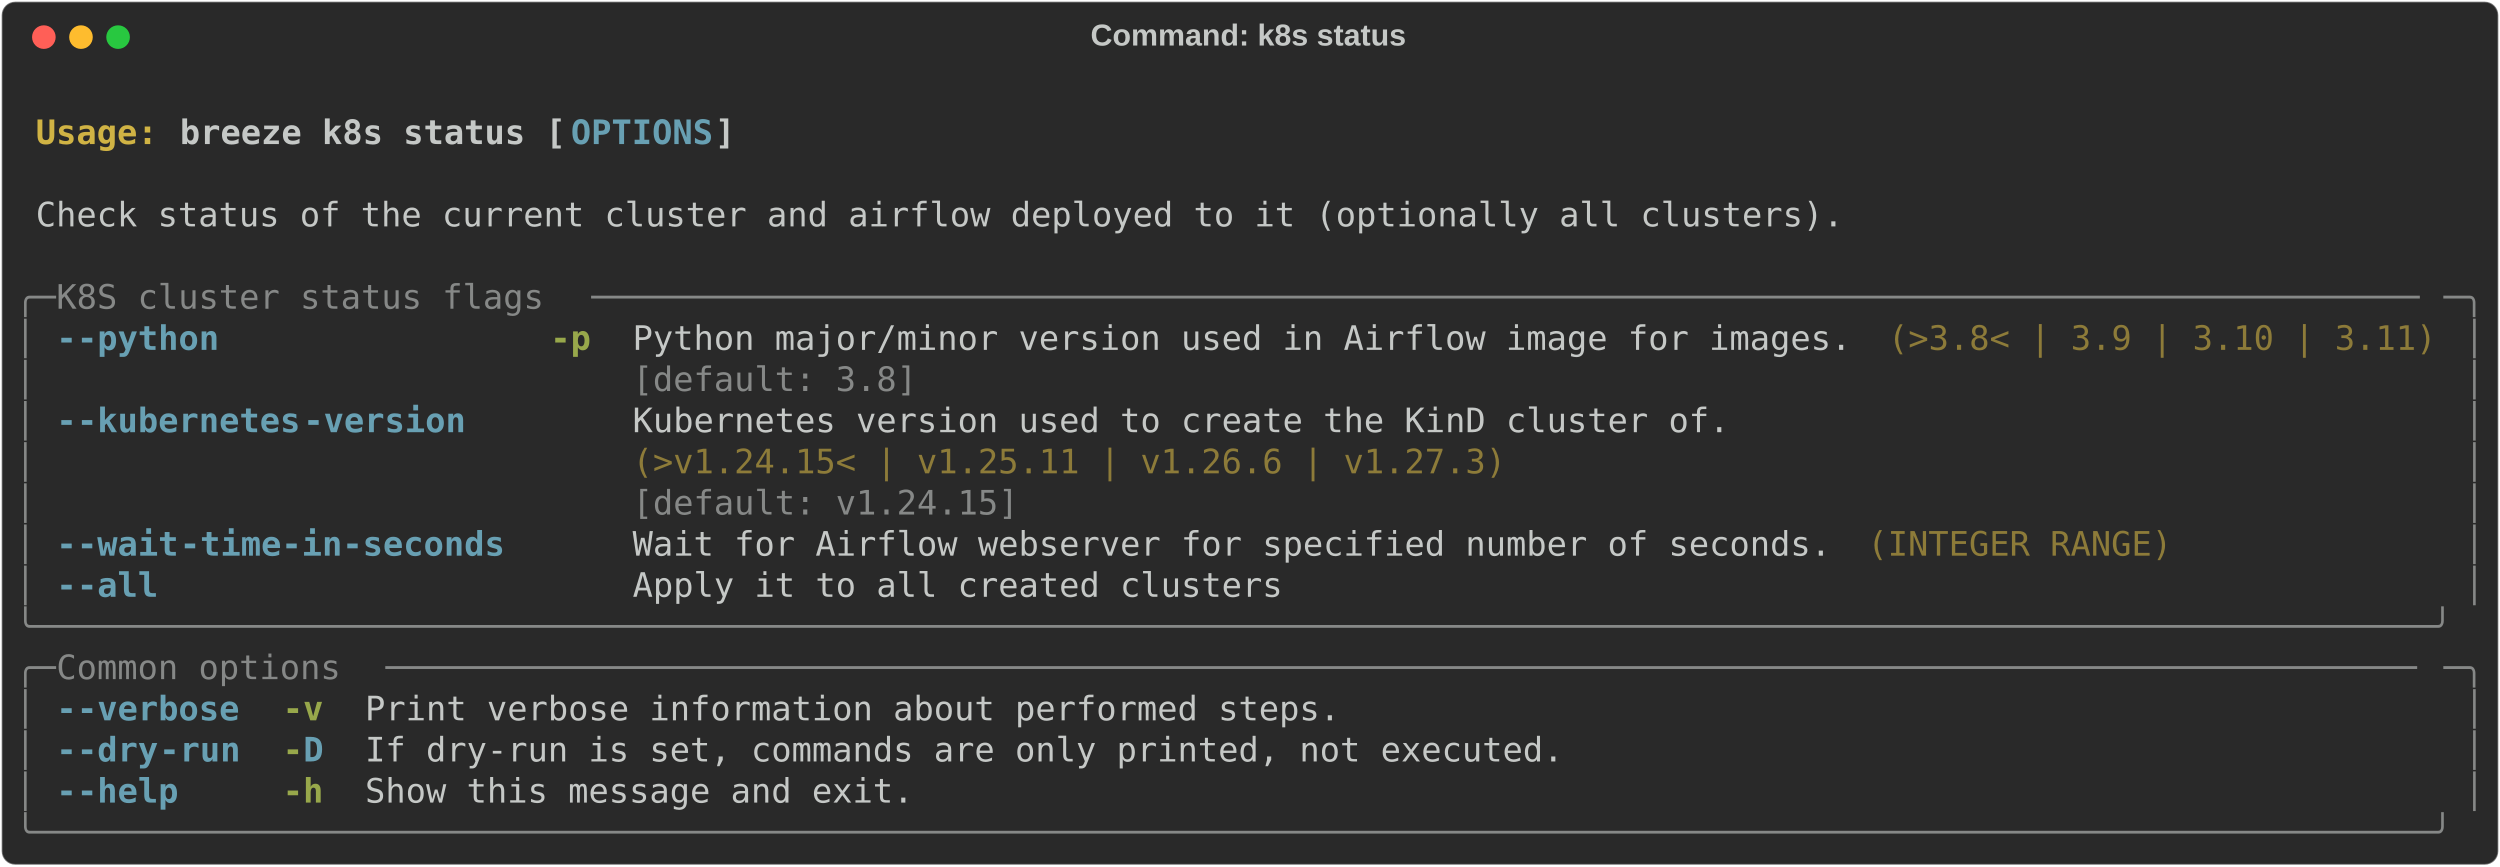
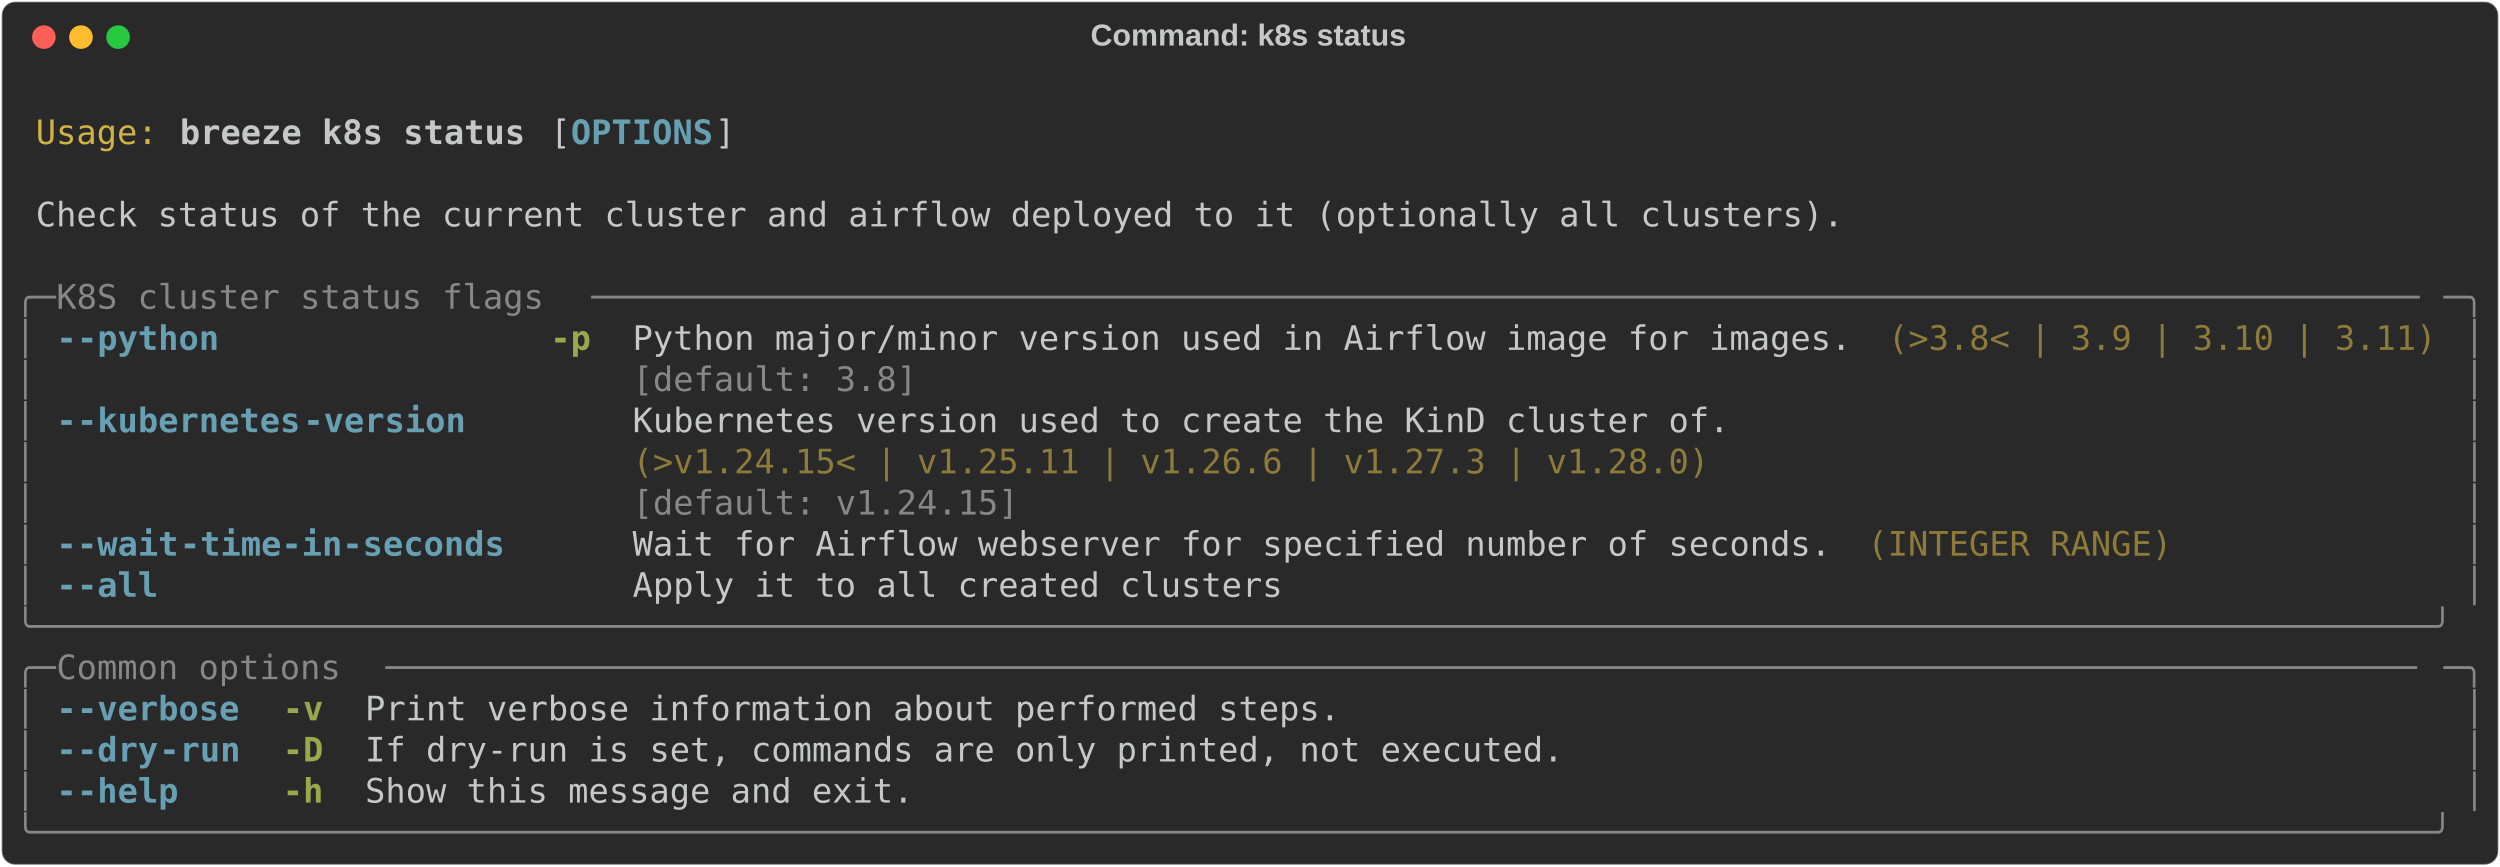
<svg xmlns="http://www.w3.org/2000/svg" class="rich-terminal" viewBox="0 0 1482 513.6">
  <style>

    @font-face {
        font-family: "Fira Code";
        src: local("FiraCode-Regular"),
                url("https://cdnjs.cloudflare.com/ajax/libs/firacode/6.2.0/woff2/FiraCode-Regular.woff2") format("woff2"),
                url("https://cdnjs.cloudflare.com/ajax/libs/firacode/6.2.0/woff/FiraCode-Regular.woff") format("woff");
        font-style: normal;
        font-weight: 400;
    }
    @font-face {
        font-family: "Fira Code";
        src: local("FiraCode-Bold"),
                url("https://cdnjs.cloudflare.com/ajax/libs/firacode/6.2.0/woff2/FiraCode-Bold.woff2") format("woff2"),
                url("https://cdnjs.cloudflare.com/ajax/libs/firacode/6.2.0/woff/FiraCode-Bold.woff") format("woff");
        font-style: bold;
        font-weight: 700;
    }

    .breeze-k8s-status-matrix {
        font-family: Fira Code, monospace;
        font-size: 20px;
        line-height: 24.4px;
        font-variant-east-asian: full-width;
    }

    .breeze-k8s-status-title {
        font-size: 18px;
        font-weight: bold;
        font-family: arial;
    }

-     .breeze-k8s-status-r1 { fill: #c5c8c6;font-weight: bold }
- .breeze-k8s-status-r2 { fill: #c5c8c6 }
- .breeze-k8s-status-r3 { fill: #d0b344;font-weight: bold }
+     .breeze-k8s-status-r1 { fill: #c5c8c6 }
+ .breeze-k8s-status-r2 { fill: #d0b344 }
+ .breeze-k8s-status-r3 { fill: #c5c8c6;font-weight: bold }
.breeze-k8s-status-r4 { fill: #68a0b3;font-weight: bold }
.breeze-k8s-status-r5 { fill: #868887 }
.breeze-k8s-status-r6 { fill: #98a84b;font-weight: bold }
.breeze-k8s-status-r7 { fill: #8d7b39 }
    </style>
  <defs>
    <clipPath id="breeze-k8s-status-clip-terminal">
      <rect x="0" y="0" width="1463.0" height="462.6" />
    </clipPath>
    <clipPath id="breeze-k8s-status-line-0">
      <rect x="0" y="1.5" width="1464" height="24.65" />
    </clipPath>
    <clipPath id="breeze-k8s-status-line-1">
      <rect x="0" y="25.9" width="1464" height="24.65" />
    </clipPath>
    <clipPath id="breeze-k8s-status-line-2">
      <rect x="0" y="50.3" width="1464" height="24.65" />
    </clipPath>
    <clipPath id="breeze-k8s-status-line-3">
      <rect x="0" y="74.7" width="1464" height="24.65" />
    </clipPath>
    <clipPath id="breeze-k8s-status-line-4">
      <rect x="0" y="99.1" width="1464" height="24.65" />
    </clipPath>
    <clipPath id="breeze-k8s-status-line-5">
      <rect x="0" y="123.5" width="1464" height="24.65" />
    </clipPath>
    <clipPath id="breeze-k8s-status-line-6">
      <rect x="0" y="147.9" width="1464" height="24.65" />
    </clipPath>
    <clipPath id="breeze-k8s-status-line-7">
      <rect x="0" y="172.3" width="1464" height="24.65" />
    </clipPath>
    <clipPath id="breeze-k8s-status-line-8">
      <rect x="0" y="196.7" width="1464" height="24.65" />
    </clipPath>
    <clipPath id="breeze-k8s-status-line-9">
      <rect x="0" y="221.1" width="1464" height="24.65" />
    </clipPath>
    <clipPath id="breeze-k8s-status-line-10">
      <rect x="0" y="245.5" width="1464" height="24.65" />
    </clipPath>
    <clipPath id="breeze-k8s-status-line-11">
      <rect x="0" y="269.9" width="1464" height="24.65" />
    </clipPath>
    <clipPath id="breeze-k8s-status-line-12">
      <rect x="0" y="294.3" width="1464" height="24.65" />
    </clipPath>
    <clipPath id="breeze-k8s-status-line-13">
      <rect x="0" y="318.7" width="1464" height="24.65" />
    </clipPath>
    <clipPath id="breeze-k8s-status-line-14">
      <rect x="0" y="343.1" width="1464" height="24.65" />
    </clipPath>
    <clipPath id="breeze-k8s-status-line-15">
      <rect x="0" y="367.5" width="1464" height="24.65" />
    </clipPath>
    <clipPath id="breeze-k8s-status-line-16">
      <rect x="0" y="391.9" width="1464" height="24.65" />
    </clipPath>
    <clipPath id="breeze-k8s-status-line-17">
      <rect x="0" y="416.3" width="1464" height="24.65" />
    </clipPath>
  </defs>
  <rect fill="#292929" stroke="rgba(255,255,255,0.35)" stroke-width="1" x="1" y="1" width="1480" height="511.6" rx="8" />
  <text class="breeze-k8s-status-title" fill="#c5c8c6" text-anchor="middle" x="740" y="27">Command: k8s status</text>
  <g transform="translate(26,22)">
    <circle cx="0" cy="0" r="7" fill="#ff5f57" />
    <circle cx="22" cy="0" r="7" fill="#febc2e" />
    <circle cx="44" cy="0" r="7" fill="#28c840" />
  </g>
  <g transform="translate(9, 41)" clip-path="url(#breeze-k8s-status-clip-terminal)">
    <g class="breeze-k8s-status-matrix">
-       <text class="breeze-k8s-status-r2" x="1464" y="20" textLength="12.2" clip-path="url(#breeze-k8s-status-line-0)">
- </text>
-       <text class="breeze-k8s-status-r3" x="12.2" y="44.4" textLength="85.4" clip-path="url(#breeze-k8s-status-line-1)">Usage: </text>
-       <text class="breeze-k8s-status-r1" x="97.6" y="44.4" textLength="231.8" clip-path="url(#breeze-k8s-status-line-1)">breeze k8s status [</text>
+       <text class="breeze-k8s-status-r1" x="1464" y="20" textLength="12.2" clip-path="url(#breeze-k8s-status-line-0)">
+ </text>
+       <text class="breeze-k8s-status-r2" x="12.2" y="44.4" textLength="73.2" clip-path="url(#breeze-k8s-status-line-1)">Usage:</text>
+       <text class="breeze-k8s-status-r3" x="97.6" y="44.4" textLength="207.4" clip-path="url(#breeze-k8s-status-line-1)">breeze k8s status</text>
+       <text class="breeze-k8s-status-r1" x="317.2" y="44.4" textLength="12.2" clip-path="url(#breeze-k8s-status-line-1)">[</text>
      <text class="breeze-k8s-status-r4" x="329.4" y="44.4" textLength="85.4" clip-path="url(#breeze-k8s-status-line-1)">OPTIONS</text>
      <text class="breeze-k8s-status-r1" x="414.8" y="44.4" textLength="12.2" clip-path="url(#breeze-k8s-status-line-1)">]</text>
-       <text class="breeze-k8s-status-r2" x="1464" y="44.4" textLength="12.2" clip-path="url(#breeze-k8s-status-line-1)">
- </text>
-       <text class="breeze-k8s-status-r2" x="1464" y="68.8" textLength="12.2" clip-path="url(#breeze-k8s-status-line-2)">
- </text>
-       <text class="breeze-k8s-status-r2" x="12.2" y="93.2" textLength="1085.8" clip-path="url(#breeze-k8s-status-line-3)">Check status of the current cluster and airflow deployed to it (optionally all clusters).</text>
-       <text class="breeze-k8s-status-r2" x="1464" y="93.2" textLength="12.2" clip-path="url(#breeze-k8s-status-line-3)">
- </text>
-       <text class="breeze-k8s-status-r2" x="1464" y="117.6" textLength="12.2" clip-path="url(#breeze-k8s-status-line-4)">
+       <text class="breeze-k8s-status-r1" x="1464" y="44.4" textLength="12.2" clip-path="url(#breeze-k8s-status-line-1)">
+ </text>
+       <text class="breeze-k8s-status-r1" x="1464" y="68.8" textLength="12.2" clip-path="url(#breeze-k8s-status-line-2)">
+ </text>
+       <text class="breeze-k8s-status-r1" x="12.2" y="93.2" textLength="1085.8" clip-path="url(#breeze-k8s-status-line-3)">Check status of the current cluster and airflow deployed to it (optionally all clusters).</text>
+       <text class="breeze-k8s-status-r1" x="1464" y="93.2" textLength="12.2" clip-path="url(#breeze-k8s-status-line-3)">
+ </text>
+       <text class="breeze-k8s-status-r1" x="1464" y="117.6" textLength="12.2" clip-path="url(#breeze-k8s-status-line-4)">
</text>
      <text class="breeze-k8s-status-r5" x="0" y="142" textLength="24.4" clip-path="url(#breeze-k8s-status-line-5)">╭─</text>
      <text class="breeze-k8s-status-r5" x="24.4" y="142" textLength="317.2" clip-path="url(#breeze-k8s-status-line-5)"> K8S cluster status flags </text>
      <text class="breeze-k8s-status-r5" x="341.6" y="142" textLength="1098" clip-path="url(#breeze-k8s-status-line-5)">──────────────────────────────────────────────────────────────────────────────────────────</text>
      <text class="breeze-k8s-status-r5" x="1439.6" y="142" textLength="24.4" clip-path="url(#breeze-k8s-status-line-5)">─╮</text>
-       <text class="breeze-k8s-status-r2" x="1464" y="142" textLength="12.2" clip-path="url(#breeze-k8s-status-line-5)">
+       <text class="breeze-k8s-status-r1" x="1464" y="142" textLength="12.2" clip-path="url(#breeze-k8s-status-line-5)">
</text>
      <text class="breeze-k8s-status-r5" x="0" y="166.4" textLength="12.2" clip-path="url(#breeze-k8s-status-line-6)">│</text>
      <text class="breeze-k8s-status-r4" x="24.4" y="166.4" textLength="12.2" clip-path="url(#breeze-k8s-status-line-6)">-</text>
      <text class="breeze-k8s-status-r4" x="36.6" y="166.4" textLength="85.4" clip-path="url(#breeze-k8s-status-line-6)">-python</text>
      <text class="breeze-k8s-status-r6" x="317.2" y="166.4" textLength="24.4" clip-path="url(#breeze-k8s-status-line-6)">-p</text>
-       <text class="breeze-k8s-status-r2" x="366" y="166.4" textLength="732" clip-path="url(#breeze-k8s-status-line-6)">Python major/minor version used in Airflow image for images.</text>
+       <text class="breeze-k8s-status-r1" x="366" y="166.4" textLength="732" clip-path="url(#breeze-k8s-status-line-6)">Python major/minor version used in Airflow image for images.</text>
      <text class="breeze-k8s-status-r7" x="1110.2" y="166.4" textLength="329.4" clip-path="url(#breeze-k8s-status-line-6)">(&gt;3.8&lt; | 3.9 | 3.10 | 3.11)</text>
      <text class="breeze-k8s-status-r5" x="1451.8" y="166.4" textLength="12.2" clip-path="url(#breeze-k8s-status-line-6)">│</text>
-       <text class="breeze-k8s-status-r2" x="1464" y="166.4" textLength="12.2" clip-path="url(#breeze-k8s-status-line-6)">
+       <text class="breeze-k8s-status-r1" x="1464" y="166.4" textLength="12.2" clip-path="url(#breeze-k8s-status-line-6)">
</text>
      <text class="breeze-k8s-status-r5" x="0" y="190.8" textLength="12.2" clip-path="url(#breeze-k8s-status-line-7)">│</text>
      <text class="breeze-k8s-status-r5" x="366" y="190.8" textLength="732" clip-path="url(#breeze-k8s-status-line-7)">[default: 3.8]                                              </text>
      <text class="breeze-k8s-status-r5" x="1451.8" y="190.8" textLength="12.2" clip-path="url(#breeze-k8s-status-line-7)">│</text>
-       <text class="breeze-k8s-status-r2" x="1464" y="190.8" textLength="12.2" clip-path="url(#breeze-k8s-status-line-7)">
+       <text class="breeze-k8s-status-r1" x="1464" y="190.8" textLength="12.2" clip-path="url(#breeze-k8s-status-line-7)">
</text>
      <text class="breeze-k8s-status-r5" x="0" y="215.2" textLength="12.2" clip-path="url(#breeze-k8s-status-line-8)">│</text>
      <text class="breeze-k8s-status-r4" x="24.4" y="215.2" textLength="12.2" clip-path="url(#breeze-k8s-status-line-8)">-</text>
      <text class="breeze-k8s-status-r4" x="36.6" y="215.2" textLength="134.2" clip-path="url(#breeze-k8s-status-line-8)">-kubernetes</text>
      <text class="breeze-k8s-status-r4" x="170.8" y="215.2" textLength="97.6" clip-path="url(#breeze-k8s-status-line-8)">-version</text>
-       <text class="breeze-k8s-status-r2" x="366" y="215.2" textLength="658.8" clip-path="url(#breeze-k8s-status-line-8)">Kubernetes version used to create the KinD cluster of.</text>
+       <text class="breeze-k8s-status-r1" x="366" y="215.2" textLength="658.8" clip-path="url(#breeze-k8s-status-line-8)">Kubernetes version used to create the KinD cluster of.</text>
      <text class="breeze-k8s-status-r5" x="1451.8" y="215.2" textLength="12.2" clip-path="url(#breeze-k8s-status-line-8)">│</text>
-       <text class="breeze-k8s-status-r2" x="1464" y="215.2" textLength="12.2" clip-path="url(#breeze-k8s-status-line-8)">
+       <text class="breeze-k8s-status-r1" x="1464" y="215.2" textLength="12.2" clip-path="url(#breeze-k8s-status-line-8)">
</text>
      <text class="breeze-k8s-status-r5" x="0" y="239.6" textLength="12.2" clip-path="url(#breeze-k8s-status-line-9)">│</text>
-       <text class="breeze-k8s-status-r7" x="366" y="239.6" textLength="658.8" clip-path="url(#breeze-k8s-status-line-9)">(&gt;v1.24.15&lt; | v1.25.11 | v1.26.6 | v1.27.3)           </text>
+       <text class="breeze-k8s-status-r7" x="366" y="239.6" textLength="658.8" clip-path="url(#breeze-k8s-status-line-9)">(&gt;v1.24.15&lt; | v1.25.11 | v1.26.6 | v1.27.3 | v1.28.0) </text>
      <text class="breeze-k8s-status-r5" x="1451.8" y="239.6" textLength="12.2" clip-path="url(#breeze-k8s-status-line-9)">│</text>
-       <text class="breeze-k8s-status-r2" x="1464" y="239.6" textLength="12.2" clip-path="url(#breeze-k8s-status-line-9)">
+       <text class="breeze-k8s-status-r1" x="1464" y="239.6" textLength="12.2" clip-path="url(#breeze-k8s-status-line-9)">
</text>
      <text class="breeze-k8s-status-r5" x="0" y="264" textLength="12.2" clip-path="url(#breeze-k8s-status-line-10)">│</text>
      <text class="breeze-k8s-status-r5" x="366" y="264" textLength="658.8" clip-path="url(#breeze-k8s-status-line-10)">[default: v1.24.15]                                   </text>
      <text class="breeze-k8s-status-r5" x="1451.8" y="264" textLength="12.2" clip-path="url(#breeze-k8s-status-line-10)">│</text>
-       <text class="breeze-k8s-status-r2" x="1464" y="264" textLength="12.2" clip-path="url(#breeze-k8s-status-line-10)">
+       <text class="breeze-k8s-status-r1" x="1464" y="264" textLength="12.2" clip-path="url(#breeze-k8s-status-line-10)">
</text>
      <text class="breeze-k8s-status-r5" x="0" y="288.4" textLength="12.2" clip-path="url(#breeze-k8s-status-line-11)">│</text>
      <text class="breeze-k8s-status-r4" x="24.4" y="288.4" textLength="12.2" clip-path="url(#breeze-k8s-status-line-11)">-</text>
      <text class="breeze-k8s-status-r4" x="36.6" y="288.4" textLength="61" clip-path="url(#breeze-k8s-status-line-11)">-wait</text>
      <text class="breeze-k8s-status-r4" x="97.6" y="288.4" textLength="195.2" clip-path="url(#breeze-k8s-status-line-11)">-time-in-seconds</text>
-       <text class="breeze-k8s-status-r2" x="366" y="288.4" textLength="719.8" clip-path="url(#breeze-k8s-status-line-11)">Wait for Airflow webserver for specified number of seconds.</text>
+       <text class="breeze-k8s-status-r1" x="366" y="288.4" textLength="719.8" clip-path="url(#breeze-k8s-status-line-11)">Wait for Airflow webserver for specified number of seconds.</text>
      <text class="breeze-k8s-status-r7" x="1098" y="288.4" textLength="183" clip-path="url(#breeze-k8s-status-line-11)">(INTEGER RANGE)</text>
      <text class="breeze-k8s-status-r5" x="1451.8" y="288.4" textLength="12.2" clip-path="url(#breeze-k8s-status-line-11)">│</text>
-       <text class="breeze-k8s-status-r2" x="1464" y="288.4" textLength="12.2" clip-path="url(#breeze-k8s-status-line-11)">
+       <text class="breeze-k8s-status-r1" x="1464" y="288.4" textLength="12.2" clip-path="url(#breeze-k8s-status-line-11)">
</text>
      <text class="breeze-k8s-status-r5" x="0" y="312.8" textLength="12.2" clip-path="url(#breeze-k8s-status-line-12)">│</text>
      <text class="breeze-k8s-status-r4" x="24.4" y="312.8" textLength="12.2" clip-path="url(#breeze-k8s-status-line-12)">-</text>
      <text class="breeze-k8s-status-r4" x="36.6" y="312.8" textLength="48.8" clip-path="url(#breeze-k8s-status-line-12)">-all</text>
-       <text class="breeze-k8s-status-r2" x="366" y="312.8" textLength="390.4" clip-path="url(#breeze-k8s-status-line-12)">Apply it to all created clusters</text>
+       <text class="breeze-k8s-status-r1" x="366" y="312.8" textLength="390.4" clip-path="url(#breeze-k8s-status-line-12)">Apply it to all created clusters</text>
      <text class="breeze-k8s-status-r5" x="1451.8" y="312.8" textLength="12.2" clip-path="url(#breeze-k8s-status-line-12)">│</text>
-       <text class="breeze-k8s-status-r2" x="1464" y="312.8" textLength="12.2" clip-path="url(#breeze-k8s-status-line-12)">
+       <text class="breeze-k8s-status-r1" x="1464" y="312.8" textLength="12.2" clip-path="url(#breeze-k8s-status-line-12)">
</text>
      <text class="breeze-k8s-status-r5" x="0" y="337.2" textLength="1464" clip-path="url(#breeze-k8s-status-line-13)">╰──────────────────────────────────────────────────────────────────────────────────────────────────────────────────────╯</text>
-       <text class="breeze-k8s-status-r2" x="1464" y="337.2" textLength="12.2" clip-path="url(#breeze-k8s-status-line-13)">
+       <text class="breeze-k8s-status-r1" x="1464" y="337.2" textLength="12.2" clip-path="url(#breeze-k8s-status-line-13)">
</text>
      <text class="breeze-k8s-status-r5" x="0" y="361.6" textLength="24.4" clip-path="url(#breeze-k8s-status-line-14)">╭─</text>
      <text class="breeze-k8s-status-r5" x="24.4" y="361.6" textLength="195.2" clip-path="url(#breeze-k8s-status-line-14)"> Common options </text>
      <text class="breeze-k8s-status-r5" x="219.6" y="361.6" textLength="1220" clip-path="url(#breeze-k8s-status-line-14)">────────────────────────────────────────────────────────────────────────────────────────────────────</text>
      <text class="breeze-k8s-status-r5" x="1439.6" y="361.6" textLength="24.4" clip-path="url(#breeze-k8s-status-line-14)">─╮</text>
-       <text class="breeze-k8s-status-r2" x="1464" y="361.6" textLength="12.2" clip-path="url(#breeze-k8s-status-line-14)">
+       <text class="breeze-k8s-status-r1" x="1464" y="361.6" textLength="12.2" clip-path="url(#breeze-k8s-status-line-14)">
</text>
      <text class="breeze-k8s-status-r5" x="0" y="386" textLength="12.2" clip-path="url(#breeze-k8s-status-line-15)">│</text>
      <text class="breeze-k8s-status-r4" x="24.4" y="386" textLength="12.2" clip-path="url(#breeze-k8s-status-line-15)">-</text>
      <text class="breeze-k8s-status-r4" x="36.6" y="386" textLength="97.6" clip-path="url(#breeze-k8s-status-line-15)">-verbose</text>
      <text class="breeze-k8s-status-r6" x="158.6" y="386" textLength="24.4" clip-path="url(#breeze-k8s-status-line-15)">-v</text>
-       <text class="breeze-k8s-status-r2" x="207.4" y="386" textLength="585.6" clip-path="url(#breeze-k8s-status-line-15)">Print verbose information about performed steps.</text>
+       <text class="breeze-k8s-status-r1" x="207.4" y="386" textLength="585.6" clip-path="url(#breeze-k8s-status-line-15)">Print verbose information about performed steps.</text>
      <text class="breeze-k8s-status-r5" x="1451.8" y="386" textLength="12.2" clip-path="url(#breeze-k8s-status-line-15)">│</text>
-       <text class="breeze-k8s-status-r2" x="1464" y="386" textLength="12.2" clip-path="url(#breeze-k8s-status-line-15)">
+       <text class="breeze-k8s-status-r1" x="1464" y="386" textLength="12.2" clip-path="url(#breeze-k8s-status-line-15)">
</text>
      <text class="breeze-k8s-status-r5" x="0" y="410.4" textLength="12.2" clip-path="url(#breeze-k8s-status-line-16)">│</text>
      <text class="breeze-k8s-status-r4" x="24.4" y="410.4" textLength="12.2" clip-path="url(#breeze-k8s-status-line-16)">-</text>
      <text class="breeze-k8s-status-r4" x="36.6" y="410.4" textLength="48.8" clip-path="url(#breeze-k8s-status-line-16)">-dry</text>
      <text class="breeze-k8s-status-r4" x="85.4" y="410.4" textLength="48.8" clip-path="url(#breeze-k8s-status-line-16)">-run</text>
-       <text class="breeze-k8s-status-r6" x="158.6" y="410.4" textLength="12.2" clip-path="url(#breeze-k8s-status-line-16)">-</text>
-       <text class="breeze-k8s-status-r4" x="170.8" y="410.4" textLength="12.2" clip-path="url(#breeze-k8s-status-line-16)">D</text>
-       <text class="breeze-k8s-status-r2" x="207.4" y="410.4" textLength="719.8" clip-path="url(#breeze-k8s-status-line-16)">If dry-run is set, commands are only printed, not executed.</text>
+       <text class="breeze-k8s-status-r6" x="158.6" y="410.4" textLength="24.4" clip-path="url(#breeze-k8s-status-line-16)">-D</text>
+       <text class="breeze-k8s-status-r1" x="207.4" y="410.4" textLength="719.8" clip-path="url(#breeze-k8s-status-line-16)">If dry-run is set, commands are only printed, not executed.</text>
      <text class="breeze-k8s-status-r5" x="1451.8" y="410.4" textLength="12.2" clip-path="url(#breeze-k8s-status-line-16)">│</text>
-       <text class="breeze-k8s-status-r2" x="1464" y="410.4" textLength="12.2" clip-path="url(#breeze-k8s-status-line-16)">
+       <text class="breeze-k8s-status-r1" x="1464" y="410.4" textLength="12.2" clip-path="url(#breeze-k8s-status-line-16)">
</text>
      <text class="breeze-k8s-status-r5" x="0" y="434.8" textLength="12.2" clip-path="url(#breeze-k8s-status-line-17)">│</text>
      <text class="breeze-k8s-status-r4" x="24.4" y="434.8" textLength="12.2" clip-path="url(#breeze-k8s-status-line-17)">-</text>
      <text class="breeze-k8s-status-r4" x="36.6" y="434.8" textLength="61" clip-path="url(#breeze-k8s-status-line-17)">-help</text>
      <text class="breeze-k8s-status-r6" x="158.6" y="434.8" textLength="24.4" clip-path="url(#breeze-k8s-status-line-17)">-h</text>
-       <text class="breeze-k8s-status-r2" x="207.4" y="434.8" textLength="329.4" clip-path="url(#breeze-k8s-status-line-17)">Show this message and exit.</text>
+       <text class="breeze-k8s-status-r1" x="207.4" y="434.8" textLength="329.4" clip-path="url(#breeze-k8s-status-line-17)">Show this message and exit.</text>
      <text class="breeze-k8s-status-r5" x="1451.8" y="434.8" textLength="12.2" clip-path="url(#breeze-k8s-status-line-17)">│</text>
-       <text class="breeze-k8s-status-r2" x="1464" y="434.8" textLength="12.2" clip-path="url(#breeze-k8s-status-line-17)">
+       <text class="breeze-k8s-status-r1" x="1464" y="434.8" textLength="12.2" clip-path="url(#breeze-k8s-status-line-17)">
</text>
      <text class="breeze-k8s-status-r5" x="0" y="459.2" textLength="1464" clip-path="url(#breeze-k8s-status-line-18)">╰──────────────────────────────────────────────────────────────────────────────────────────────────────────────────────╯</text>
-       <text class="breeze-k8s-status-r2" x="1464" y="459.2" textLength="12.2" clip-path="url(#breeze-k8s-status-line-18)">
+       <text class="breeze-k8s-status-r1" x="1464" y="459.2" textLength="12.2" clip-path="url(#breeze-k8s-status-line-18)">
</text>
    </g>
  </g>
</svg>
